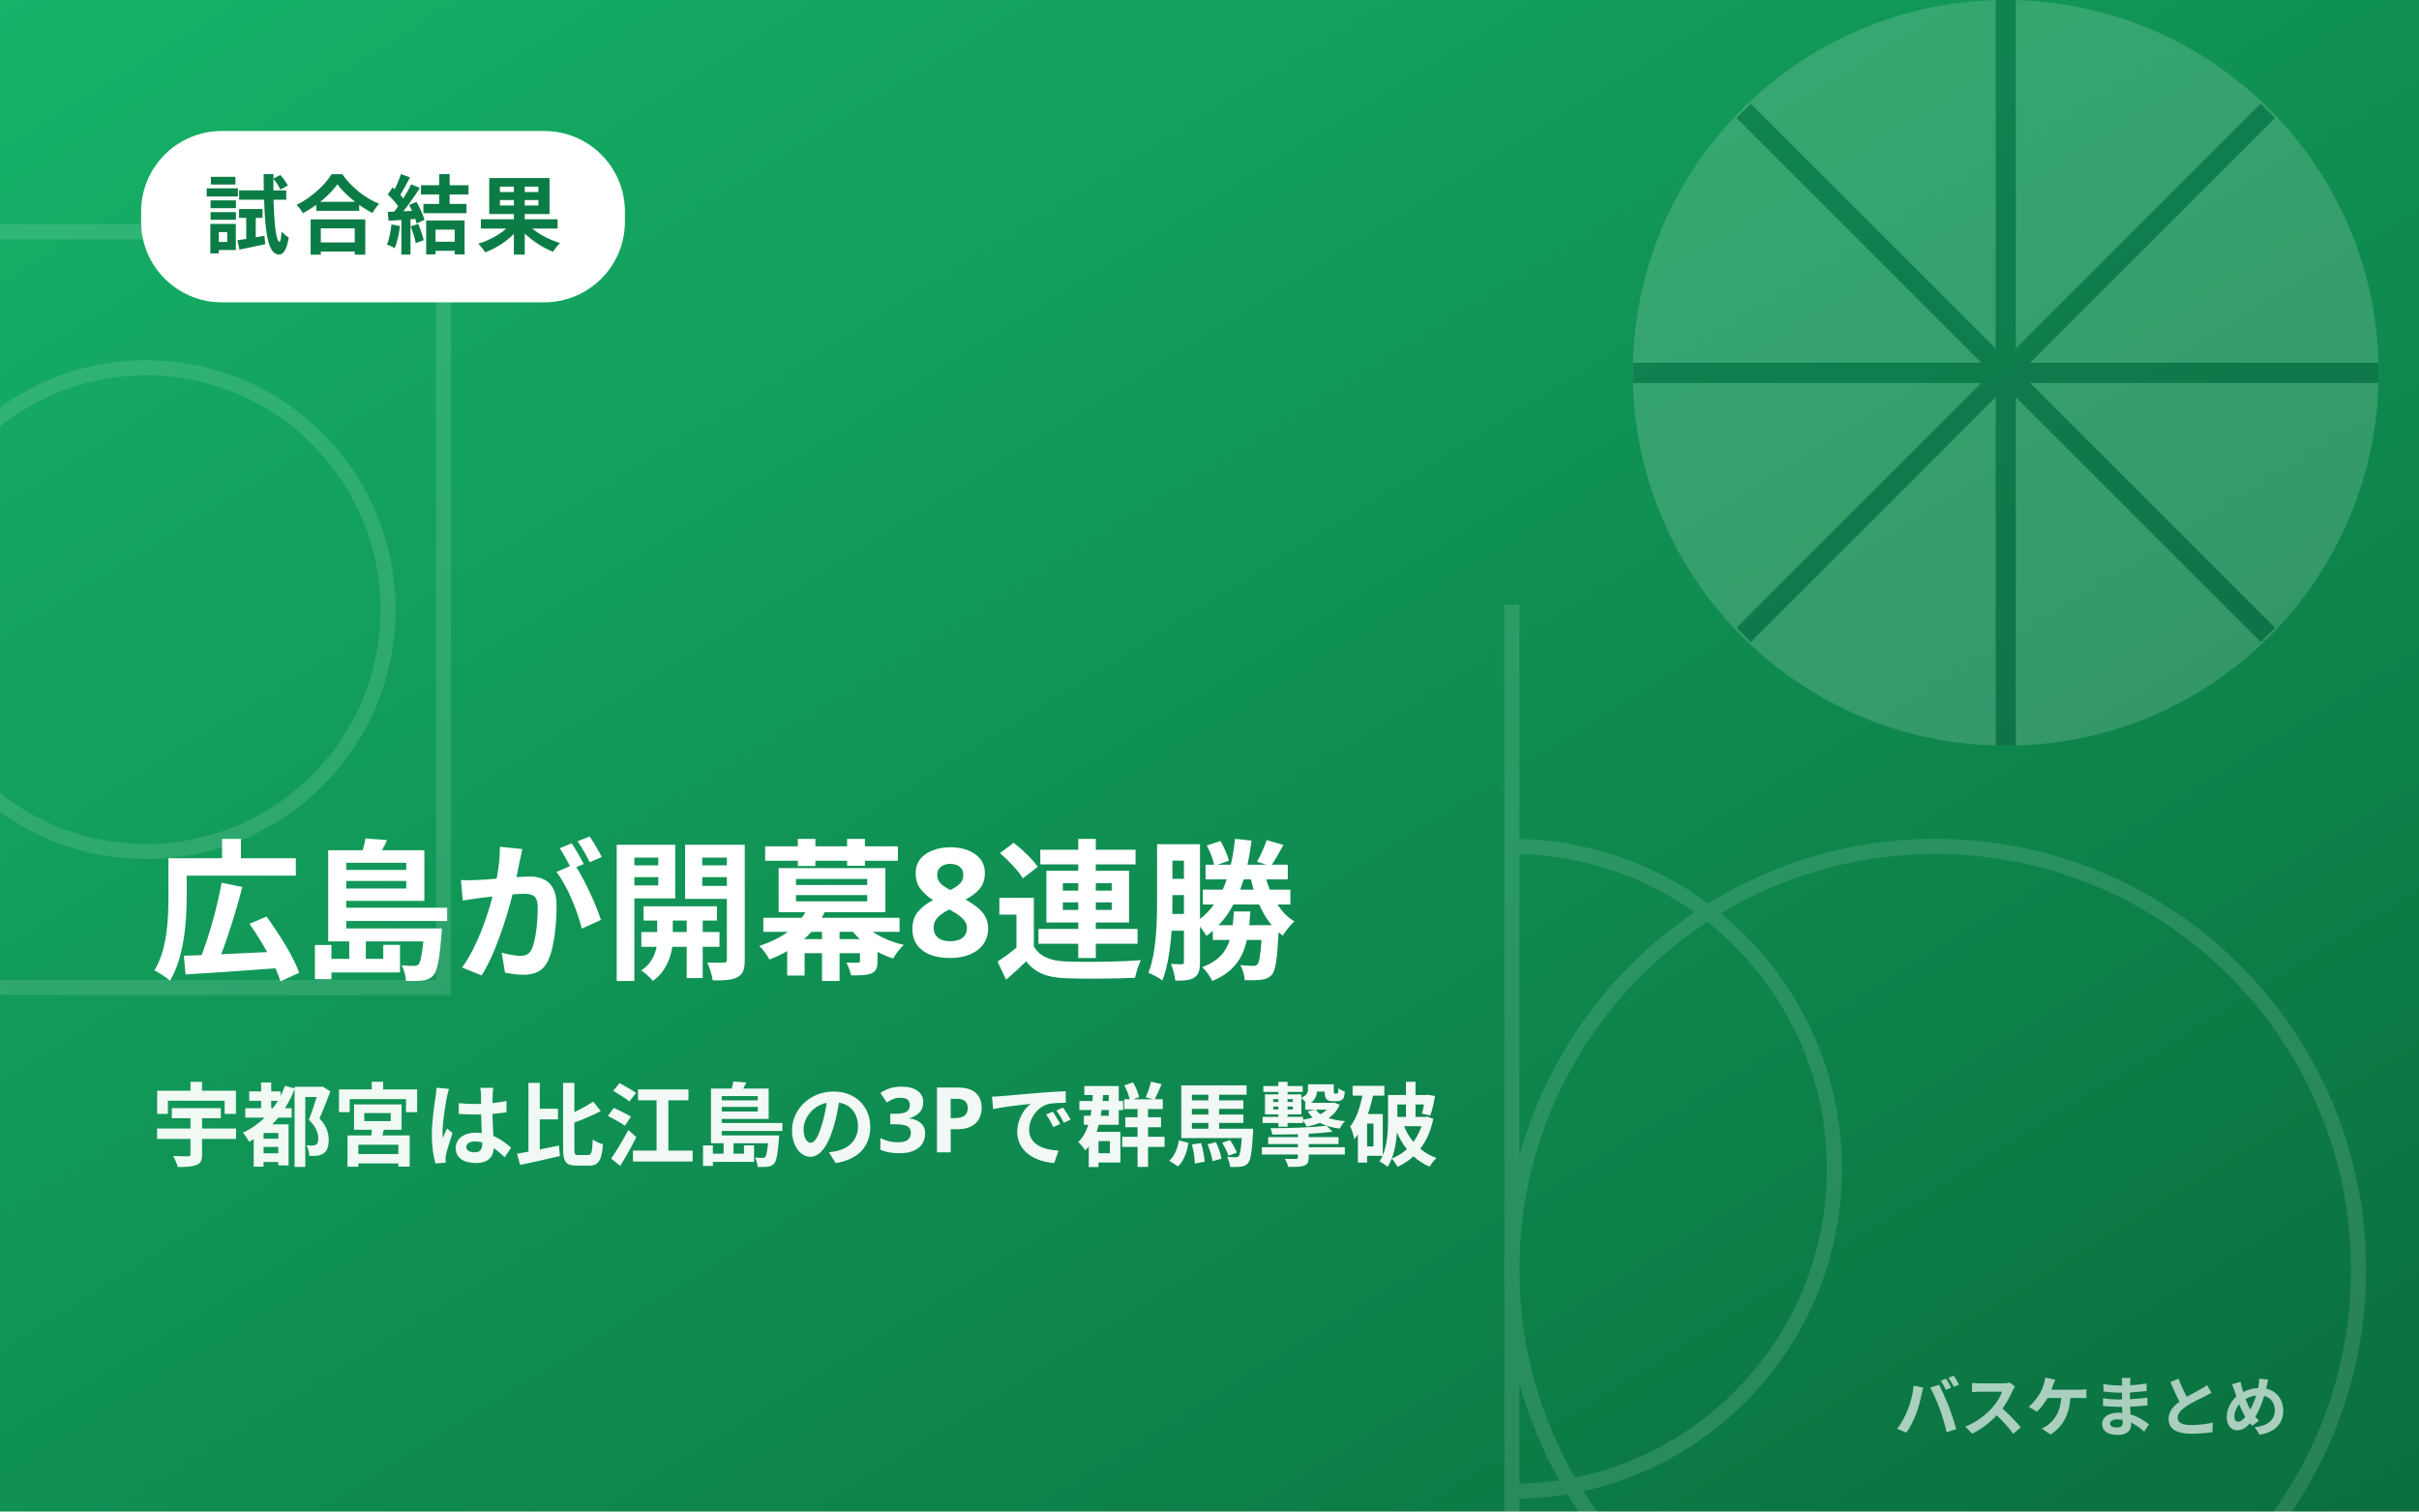
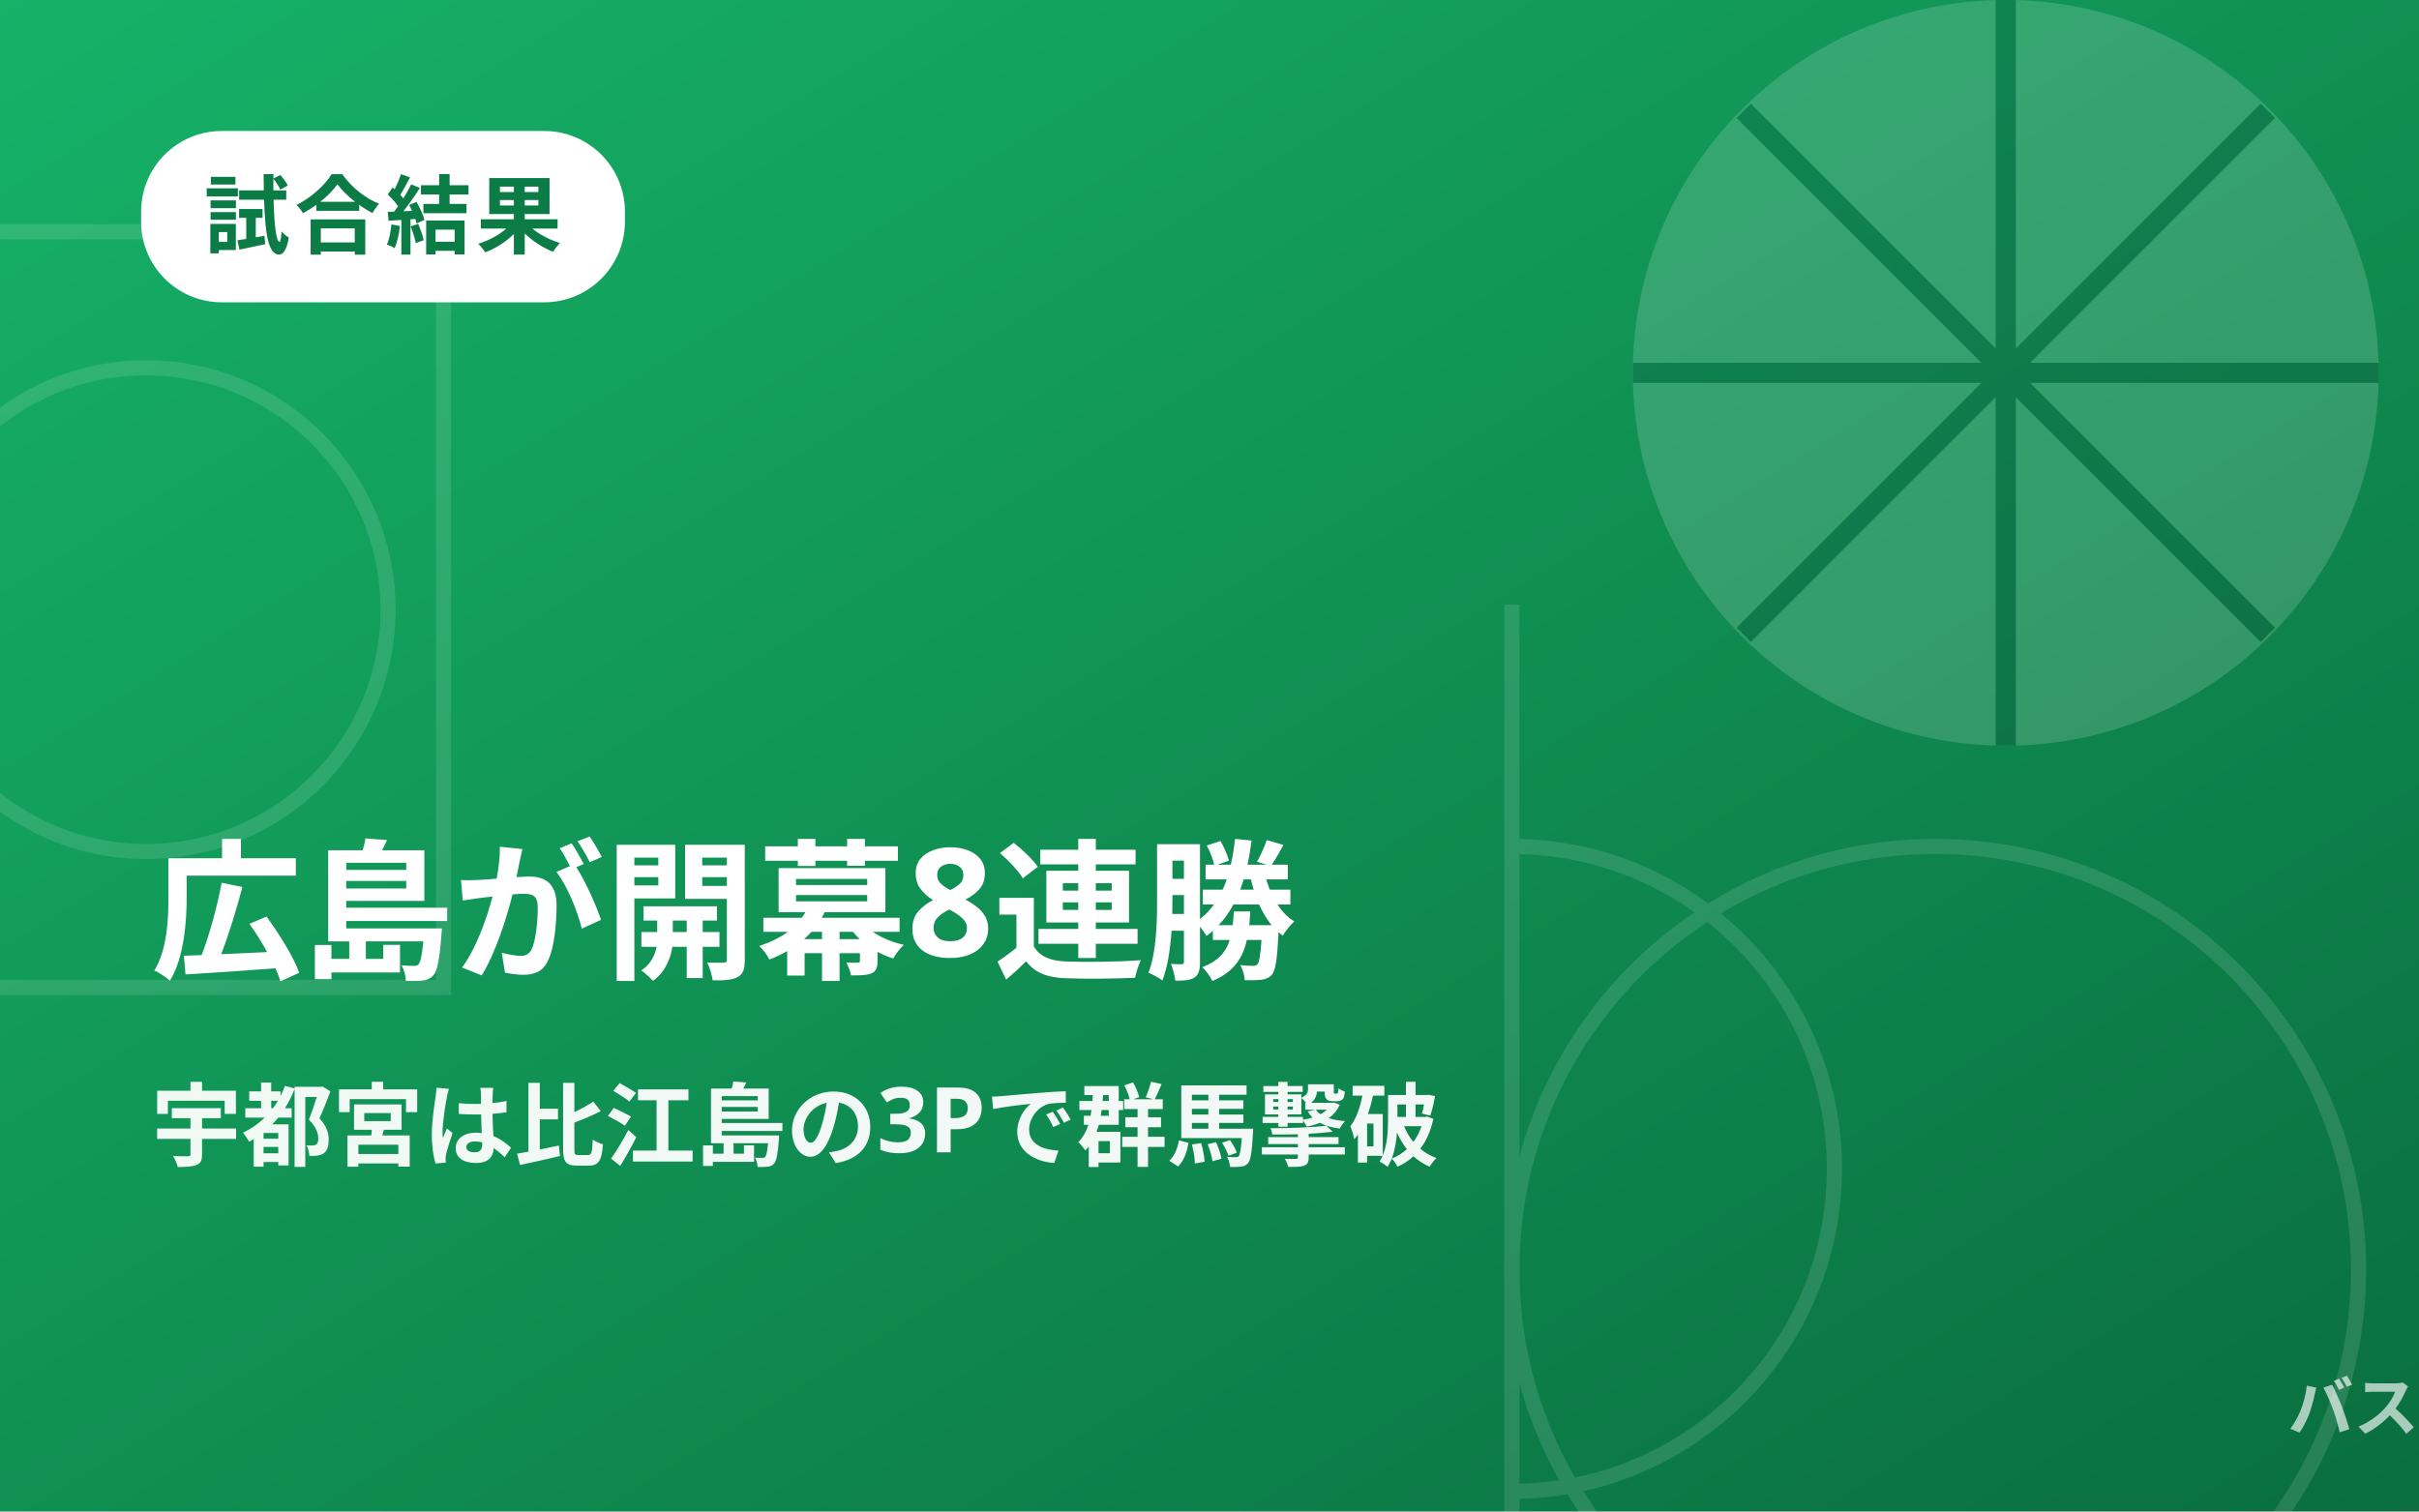
<svg xmlns="http://www.w3.org/2000/svg" viewBox="0 0 480 300" role="img" aria-label="広島が三遠に77-75で勝利し開幕8連勝 宇都宮は比江島の3Pで群馬に逆転勝利">
  <defs>
    <linearGradient id="g" x1="0" y1="0" x2="1" y2="1">
      <stop offset="0" stop-color="#16b268" />
      <stop offset="1" stop-color="#0a6e3f" />
    </linearGradient>
  </defs>
  <rect width="480" height="300" fill="url(#g)" />
  <g stroke="#ffffff" stroke-width="3" fill="none" opacity="0.12">
    <circle cx="384" cy="252" r="84" />
    <line x1="300" y1="120" x2="300" y2="300" />
    <path d="M300 168 a64 64 0 0 1 0 128" />
    <rect x="-30" y="46" width="118" height="150" />
    <circle cx="29" cy="121" r="48" />
  </g>
  <g transform="translate(398,74)" opacity="0.16">
    <circle r="74" fill="#ffffff" />
    <path d="M-74 0H74 M0 -74V74 M-52 -52Q0 0 52 52 M52 -52Q0 0 -52 52" stroke="#0d1b2a" stroke-width="4" fill="none" />
  </g>
  <rect x="28" y="26" rx="16" ry="16" width="96" height="34" fill="#ffffff" />
  <text x="76.0" y="49" font-family="'Hiragino Kaku Gothic ProN','Noto Sans JP','Yu Gothic',Meiryo,sans-serif" font-weight="800" font-size="17" fill="#0c7c46" text-anchor="middle" letter-spacing="1">試合結果</text>
  <text x="30" y="192" font-family="'Hiragino Kaku Gothic ProN','Noto Sans JP','Yu Gothic',Meiryo,sans-serif" font-weight="900" font-size="30" fill="#ffffff">広島が開幕8連勝</text>
  <text x="30" y="230" font-family="'Hiragino Kaku Gothic ProN','Noto Sans JP','Yu Gothic',Meiryo,sans-serif" font-weight="700" font-size="18" fill="#ffffff" opacity="0.94">宇都宮は比江島の3Pで群馬撃破</text>
-   <text x="454" y="284" font-family="'Hiragino Kaku Gothic ProN','Noto Sans JP','Yu Gothic',Meiryo,sans-serif" text-anchor="end" font-weight="800" font-size="13" fill="#ffffff" opacity="0.65">バスケまとめ</text>
+   <text x="454" y="284" font-family="'Hiragino Kaku Gothic ProN','Noto Sans JP','Yu Gothic',Meiryo,sans-serif" font-weight="900" font-size="13" fill="#ffffff" opacity="0.65">バスケまとめ</text>
</svg>
